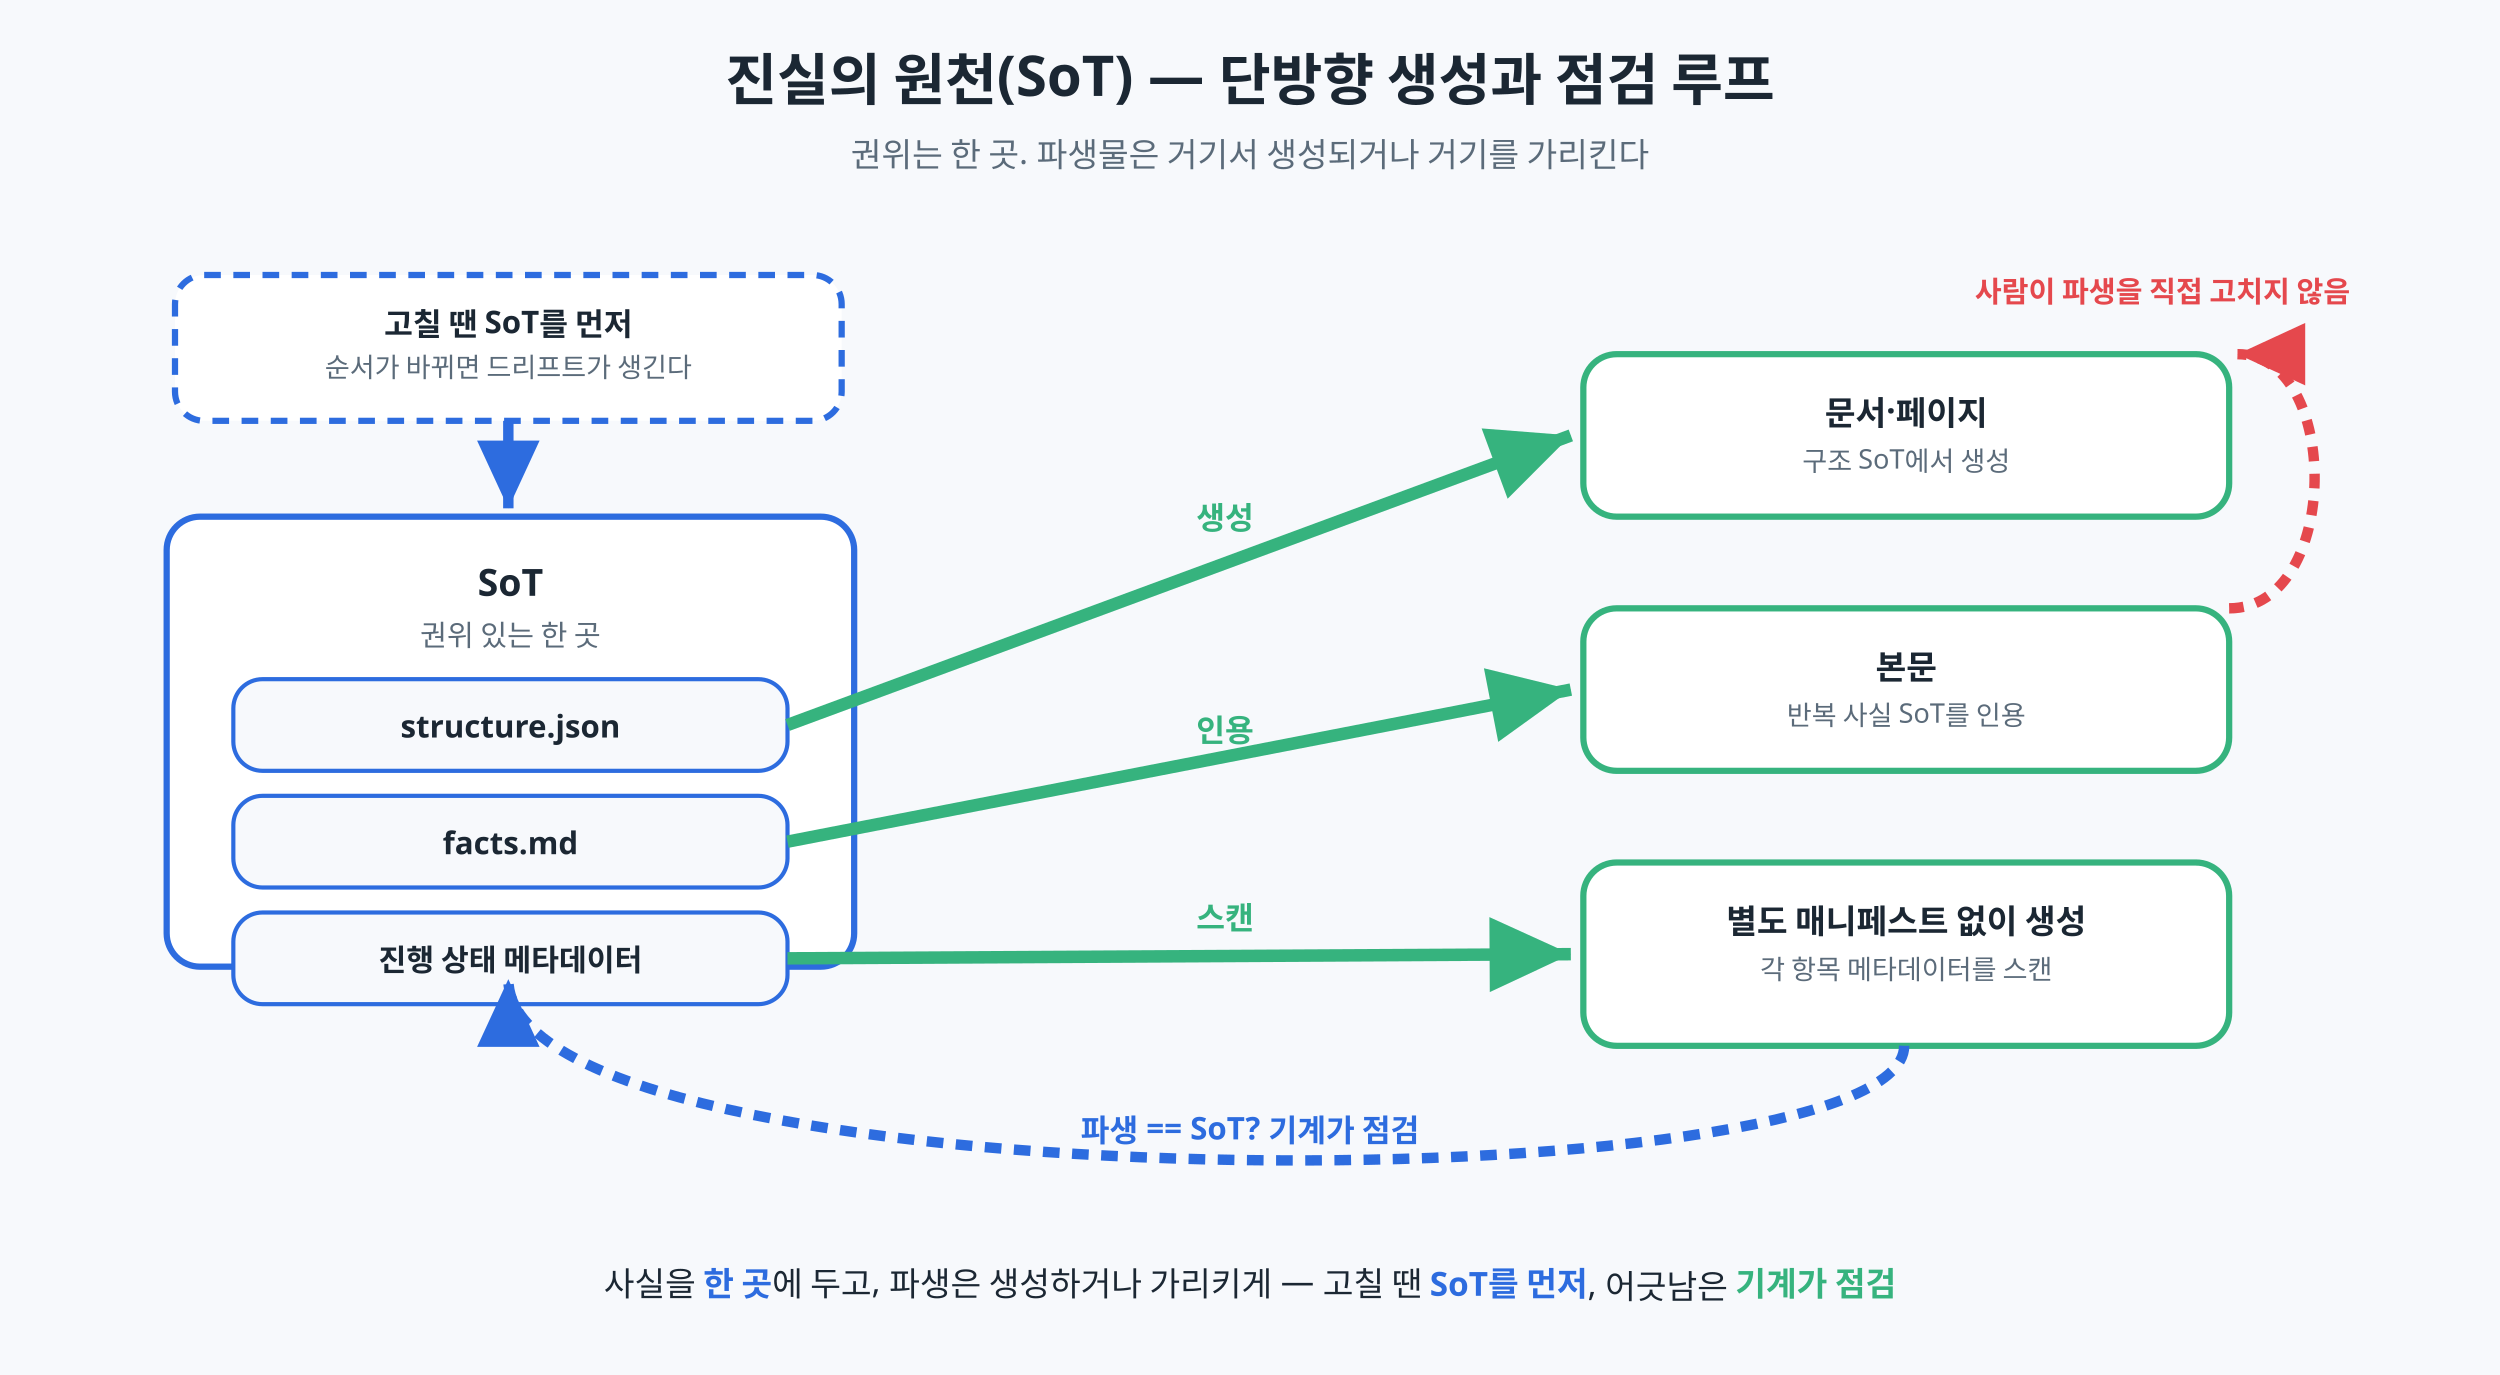
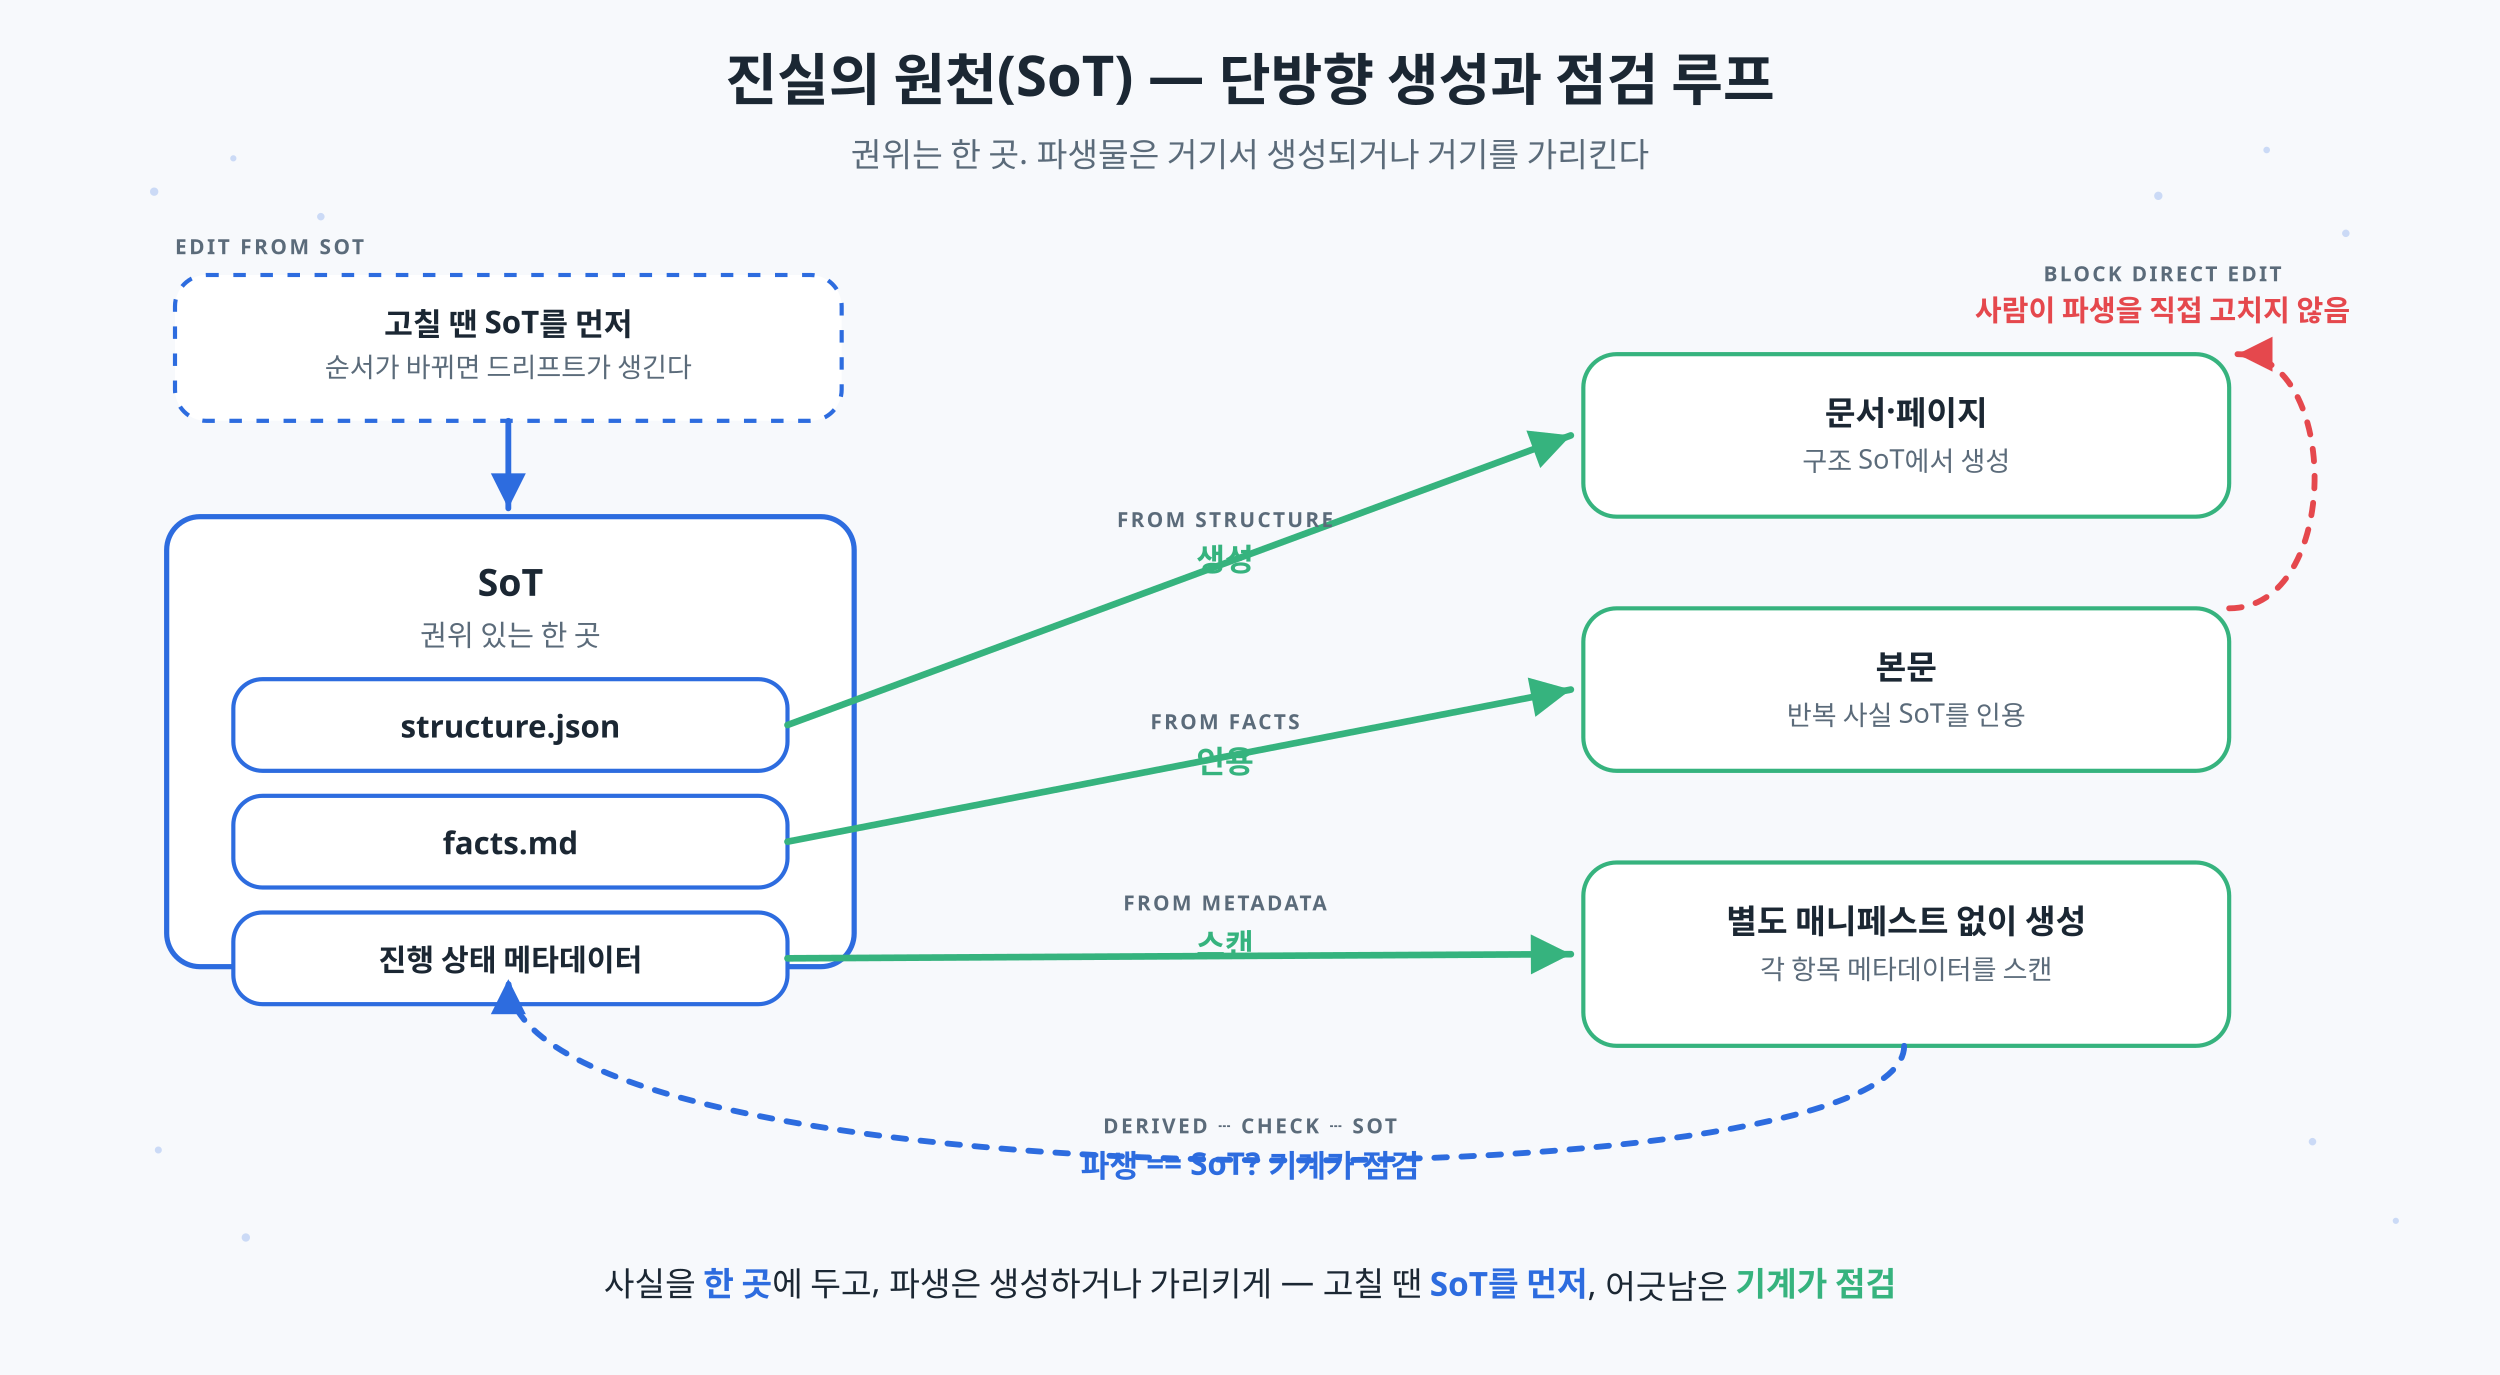
<svg xmlns="http://www.w3.org/2000/svg" viewBox="0 0 1200 660" font-family="Apple SD Gothic Neo, sans-serif">
  <defs>
-     <marker id="ok" markerWidth="9" markerHeight="9" refX="6.5" refY="3" orient="auto" markerUnits="strokeWidth">
-       <path d="M0,0 L6.5,3 L0,6 Z" fill="#36B37E" />
+     <marker id="arrow-blue" markerWidth="8" markerHeight="8" refX="6" refY="3" orient="auto" markerUnits="strokeWidth">
+       <path d="M0,0 L6,3 L0,6 Z" fill="#2D6CDF" />
    </marker>
-     <marker id="loop" markerWidth="9" markerHeight="9" refX="6.5" refY="3" orient="auto" markerUnits="strokeWidth">
-       <path d="M0,0 L6.5,3 L0,6 Z" fill="#2D6CDF" />
+     <marker id="arrow-green" markerWidth="8" markerHeight="8" refX="6" refY="3" orient="auto" markerUnits="strokeWidth">
+       <path d="M0,0 L6,3 L0,6 Z" fill="#36B37E" />
    </marker>
-     <marker id="esc" markerWidth="9" markerHeight="9" refX="6.5" refY="3" orient="auto" markerUnits="strokeWidth">
-       <path d="M0,0 L6.5,3 L0,6 Z" fill="#5B6B7A" />
-     </marker>
-     <marker id="block" markerWidth="9" markerHeight="9" refX="6.5" refY="3" orient="auto" markerUnits="strokeWidth">
-       <path d="M0,0 L6.5,3 L0,6 Z" fill="#E5484D" />
+     <marker id="arrow-red" markerWidth="8" markerHeight="8" refX="6" refY="3" orient="auto" markerUnits="strokeWidth">
+       <path d="M0,0 L6,3 L0,6 Z" fill="#E5484D" />
    </marker>
  </defs>
  <rect x="0" y="0" width="1200" height="660" fill="#F7F9FC" />
+   <g opacity="0.22" fill="#2D6CDF">
+     <circle cx="74" cy="92" r="2" />
+     <circle cx="112" cy="76" r="1.5" />
+     <circle cx="154" cy="104" r="1.8" />
+     <circle cx="1036" cy="94" r="2" />
+     <circle cx="1088" cy="72" r="1.6" />
+     <circle cx="1126" cy="112" r="1.8" />
+     <circle cx="76" cy="552" r="1.7" />
+     <circle cx="118" cy="594" r="2" />
+     <circle cx="1110" cy="548" r="1.8" />
+     <circle cx="1150" cy="586" r="1.5" />
+   </g>
  <text x="600" y="48" text-anchor="middle" font-size="27" font-weight="700" fill="#1B2733">진실의 원천(SoT) — 단방향 생성과 점검 루프</text>
  <text x="600" y="80" text-anchor="middle" font-size="16" fill="#5B6B7A">권위는 한 곳. 파생물은 거기서 생성되거나 거기를 가리킨다</text>
-   <rect x="84" y="132" width="320" height="70" rx="14" fill="#FFFFFF" stroke="#2D6CDF" stroke-width="3" stroke-dasharray="8 6" />
-   <text x="244" y="161" text-anchor="middle" font-size="15" font-weight="700" fill="#1B2733">고칠 땐 SoT를 먼저</text>
-   <text x="244" y="181" text-anchor="middle" font-size="13" fill="#5B6B7A">순서가 바뀌면 드리프트가 생긴다</text>
-   <line x1="244" y1="202" x2="244" y2="244" stroke="#2D6CDF" stroke-width="5" marker-end="url(#loop)" />
-   <rect x="80" y="248" width="330" height="216" rx="16" fill="#FFFFFF" stroke="#2D6CDF" stroke-width="3" />
-   <text x="245" y="286" text-anchor="middle" font-size="18" font-weight="700" fill="#1B2733">SoT</text>
-   <text x="245" y="310" text-anchor="middle" font-size="14" fill="#5B6B7A">권위 있는 한 곳</text>
-   <rect x="112" y="326" width="266" height="44" rx="14" fill="#F7F9FC" stroke="#2D6CDF" stroke-width="2" />
-   <text x="245" y="354" text-anchor="middle" font-size="15" font-weight="700" fill="#1B2733">structure.json</text>
-   <rect x="112" y="382" width="266" height="44" rx="14" fill="#F7F9FC" stroke="#2D6CDF" stroke-width="2" />
-   <text x="245" y="410" text-anchor="middle" font-size="15" font-weight="700" fill="#1B2733">facts.md</text>
-   <rect x="112" y="438" width="266" height="44" rx="14" fill="#F7F9FC" stroke="#2D6CDF" stroke-width="2" />
-   <text x="245" y="466" text-anchor="middle" font-size="14.5" font-weight="700" fill="#1B2733">진행 상태 메타데이터</text>
-   <rect x="760" y="170" width="310" height="78" rx="16" fill="#FFFFFF" stroke="#36B37E" stroke-width="3" />
-   <text x="915" y="204" text-anchor="middle" font-size="16" font-weight="700" fill="#1B2733">문서·페이지</text>
-   <text x="915" y="226" text-anchor="middle" font-size="13" fill="#5B6B7A">구조 SoT에서 생성</text>
-   <rect x="760" y="292" width="310" height="78" rx="16" fill="#FFFFFF" stroke="#36B37E" stroke-width="3" />
-   <text x="915" y="326" text-anchor="middle" font-size="16" font-weight="700" fill="#1B2733">본문</text>
-   <text x="915" y="348" text-anchor="middle" font-size="13" fill="#5B6B7A">반복 사실 SoT를 인용</text>
-   <rect x="760" y="414" width="310" height="88" rx="16" fill="#FFFFFF" stroke="#36B37E" stroke-width="3" />
-   <text x="915" y="448" text-anchor="middle" font-size="16" font-weight="700" fill="#1B2733">별도 매니페스트 없이 생성</text>
-   <text x="915" y="470" text-anchor="middle" font-size="13" fill="#5B6B7A">각 항목 메타데이터를 스캔</text>
-   <line x1="378" y1="348" x2="754" y2="209" stroke="#36B37E" stroke-width="6" marker-end="url(#ok)" />
-   <text x="588" y="254" text-anchor="middle" font-size="15" font-weight="700" fill="#36B37E">생성</text>
-   <line x1="378" y1="404" x2="754" y2="331" stroke="#36B37E" stroke-width="6" marker-end="url(#ok)" />
-   <text x="588" y="356" text-anchor="middle" font-size="15" font-weight="700" fill="#36B37E">인용</text>
-   <line x1="378" y1="460" x2="754" y2="458" stroke="#36B37E" stroke-width="6" marker-end="url(#ok)" />
-   <text x="588" y="446" text-anchor="middle" font-size="15" font-weight="700" fill="#36B37E">스캔</text>
-   <path d="M 914 502 C 914 580, 244 580, 244 470" fill="none" stroke="#2D6CDF" stroke-width="5" stroke-dasharray="8 6" marker-end="url(#loop)" />
-   <text x="600" y="548" text-anchor="middle" font-size="15" font-weight="700" fill="#2D6CDF">파생 == SoT? 기계가 점검</text>
-   <path d="M 1070 292 C 1124 292, 1124 170, 1074 170" fill="none" stroke="#E5484D" stroke-width="5" stroke-dasharray="7 6" marker-end="url(#block)" />
-   <text x="1038" y="145" text-anchor="middle" font-size="14" font-weight="700" fill="#E5484D">사람이 파생을 직접 고치지 않음</text>
+   <g>
+     <text x="84" y="122" font-size="10" font-weight="700" letter-spacing="1.2" fill="#5B6B7A">EDIT FROM SOT</text>
+     <rect x="84" y="132" width="320" height="70" rx="15" fill="#FFFFFF" stroke="#2D6CDF" stroke-width="2" stroke-dasharray="6 7" />
+     <text x="244" y="161" text-anchor="middle" font-size="15" font-weight="700" fill="#1B2733">고칠 땐 SoT를 먼저</text>
+     <text x="244" y="181" text-anchor="middle" font-size="13" fill="#5B6B7A">순서가 바뀌면 드리프트가 생긴다</text>
+     <line x1="244" y1="202" x2="244" y2="244" stroke="#2D6CDF" stroke-width="2.8" stroke-linecap="round" marker-end="url(#arrow-blue)" />
+   </g>
+   <g>
+     <rect x="80" y="248" width="330" height="216" rx="16" fill="#FFFFFF" stroke="#2D6CDF" stroke-width="2.5" />
+     <text x="245" y="286" text-anchor="middle" font-size="18" font-weight="700" fill="#1B2733">SoT</text>
+     <text x="245" y="310" text-anchor="middle" font-size="14" fill="#5B6B7A">권위 있는 한 곳</text>
+     <rect x="112" y="326" width="266" height="44" rx="14" fill="#FFFFFF" stroke="#2D6CDF" stroke-width="2" />
+     <text x="245" y="354" text-anchor="middle" font-size="15" font-weight="700" fill="#1B2733">structure.json</text>
+     <rect x="112" y="382" width="266" height="44" rx="14" fill="#FFFFFF" stroke="#2D6CDF" stroke-width="2" />
+     <text x="245" y="410" text-anchor="middle" font-size="15" font-weight="700" fill="#1B2733">facts.md</text>
+     <rect x="112" y="438" width="266" height="44" rx="14" fill="#FFFFFF" stroke="#2D6CDF" stroke-width="2" />
+     <text x="245" y="466" text-anchor="middle" font-size="14.5" font-weight="700" fill="#1B2733">진행 상태 메타데이터</text>
+   </g>
+   <g>
+     <rect x="760" y="170" width="310" height="78" rx="16" fill="#FFFFFF" stroke="#36B37E" stroke-width="2" />
+     <text x="915" y="204" text-anchor="middle" font-size="16" font-weight="700" fill="#1B2733">문서·페이지</text>
+     <text x="915" y="226" text-anchor="middle" font-size="13" fill="#5B6B7A">구조 SoT에서 생성</text>
+     <rect x="760" y="292" width="310" height="78" rx="16" fill="#FFFFFF" stroke="#36B37E" stroke-width="2" />
+     <text x="915" y="326" text-anchor="middle" font-size="16" font-weight="700" fill="#1B2733">본문</text>
+     <text x="915" y="348" text-anchor="middle" font-size="13" fill="#5B6B7A">반복 사실 SoT를 인용</text>
+     <rect x="760" y="414" width="310" height="88" rx="16" fill="#FFFFFF" stroke="#36B37E" stroke-width="2" />
+     <text x="915" y="448" text-anchor="middle" font-size="16" font-weight="700" fill="#1B2733">별도 매니페스트 없이 생성</text>
+     <text x="915" y="470" text-anchor="middle" font-size="13" fill="#5B6B7A">각 항목 메타데이터를 스캔</text>
+   </g>
+   <g stroke-linecap="round" stroke-linejoin="round">
+     <line x1="378" y1="348" x2="754" y2="209" stroke="#36B37E" stroke-width="3.2" marker-end="url(#arrow-green)" />
+     <text x="588" y="253" text-anchor="middle" font-size="10" font-weight="700" letter-spacing="1.1" fill="#5B6B7A">FROM STRUCTURE</text>
+     <text x="588" y="274" text-anchor="middle" font-size="15" font-weight="700" fill="#36B37E">생성</text>
+     <line x1="378" y1="404" x2="754" y2="331" stroke="#36B37E" stroke-width="3.2" marker-end="url(#arrow-green)" />
+     <text x="588" y="350" text-anchor="middle" font-size="10" font-weight="700" letter-spacing="1.1" fill="#5B6B7A">FROM FACTS</text>
+     <text x="588" y="371" text-anchor="middle" font-size="15" font-weight="700" fill="#36B37E">인용</text>
+     <line x1="378" y1="460" x2="754" y2="458" stroke="#36B37E" stroke-width="3.2" marker-end="url(#arrow-green)" />
+     <text x="588" y="437" text-anchor="middle" font-size="10" font-weight="700" letter-spacing="1.1" fill="#5B6B7A">FROM METADATA</text>
+     <text x="588" y="459" text-anchor="middle" font-size="15" font-weight="700" fill="#36B37E">스캔</text>
+   </g>
+   <path d="M 914 502 C 914 580, 244 580, 244 470" fill="none" stroke="#2D6CDF" stroke-width="2.8" stroke-dasharray="6 7" stroke-linecap="round" marker-end="url(#arrow-blue)" />
+   <text x="600" y="544" text-anchor="middle" font-size="10" font-weight="700" letter-spacing="1.2" fill="#5B6B7A">DERIVED ┄ CHECK ┄ SOT</text>
+   <text x="600" y="565" text-anchor="middle" font-size="15" font-weight="700" fill="#2D6CDF">파생 == SoT? 기계가 점검</text>
+   <path d="M 1070 292 C 1124 292, 1124 170, 1074 170" fill="none" stroke="#E5484D" stroke-width="2.8" stroke-dasharray="6 7" stroke-linecap="round" marker-end="url(#arrow-red)" />
+   <text x="1038" y="135" text-anchor="middle" font-size="10" font-weight="700" letter-spacing="1.1" fill="#5B6B7A">BLOCK DIRECT EDIT</text>
+   <text x="1038" y="154" text-anchor="middle" font-size="14" font-weight="700" fill="#E5484D">사람이 파생을 직접 고치지 않음</text>
  <text x="600" y="622" text-anchor="middle" font-size="16" fill="#1B2733">사실을 <tspan font-weight="700" fill="#2D6CDF">한 곳</tspan>에 두고, 파생은 생성하거나 가리키게 — 고칠 땐 <tspan font-weight="700" fill="#2D6CDF">SoT를 먼저</tspan>, 어긋남은 <tspan font-weight="700" fill="#36B37E">기계가 점검</tspan>
  </text>
</svg>
